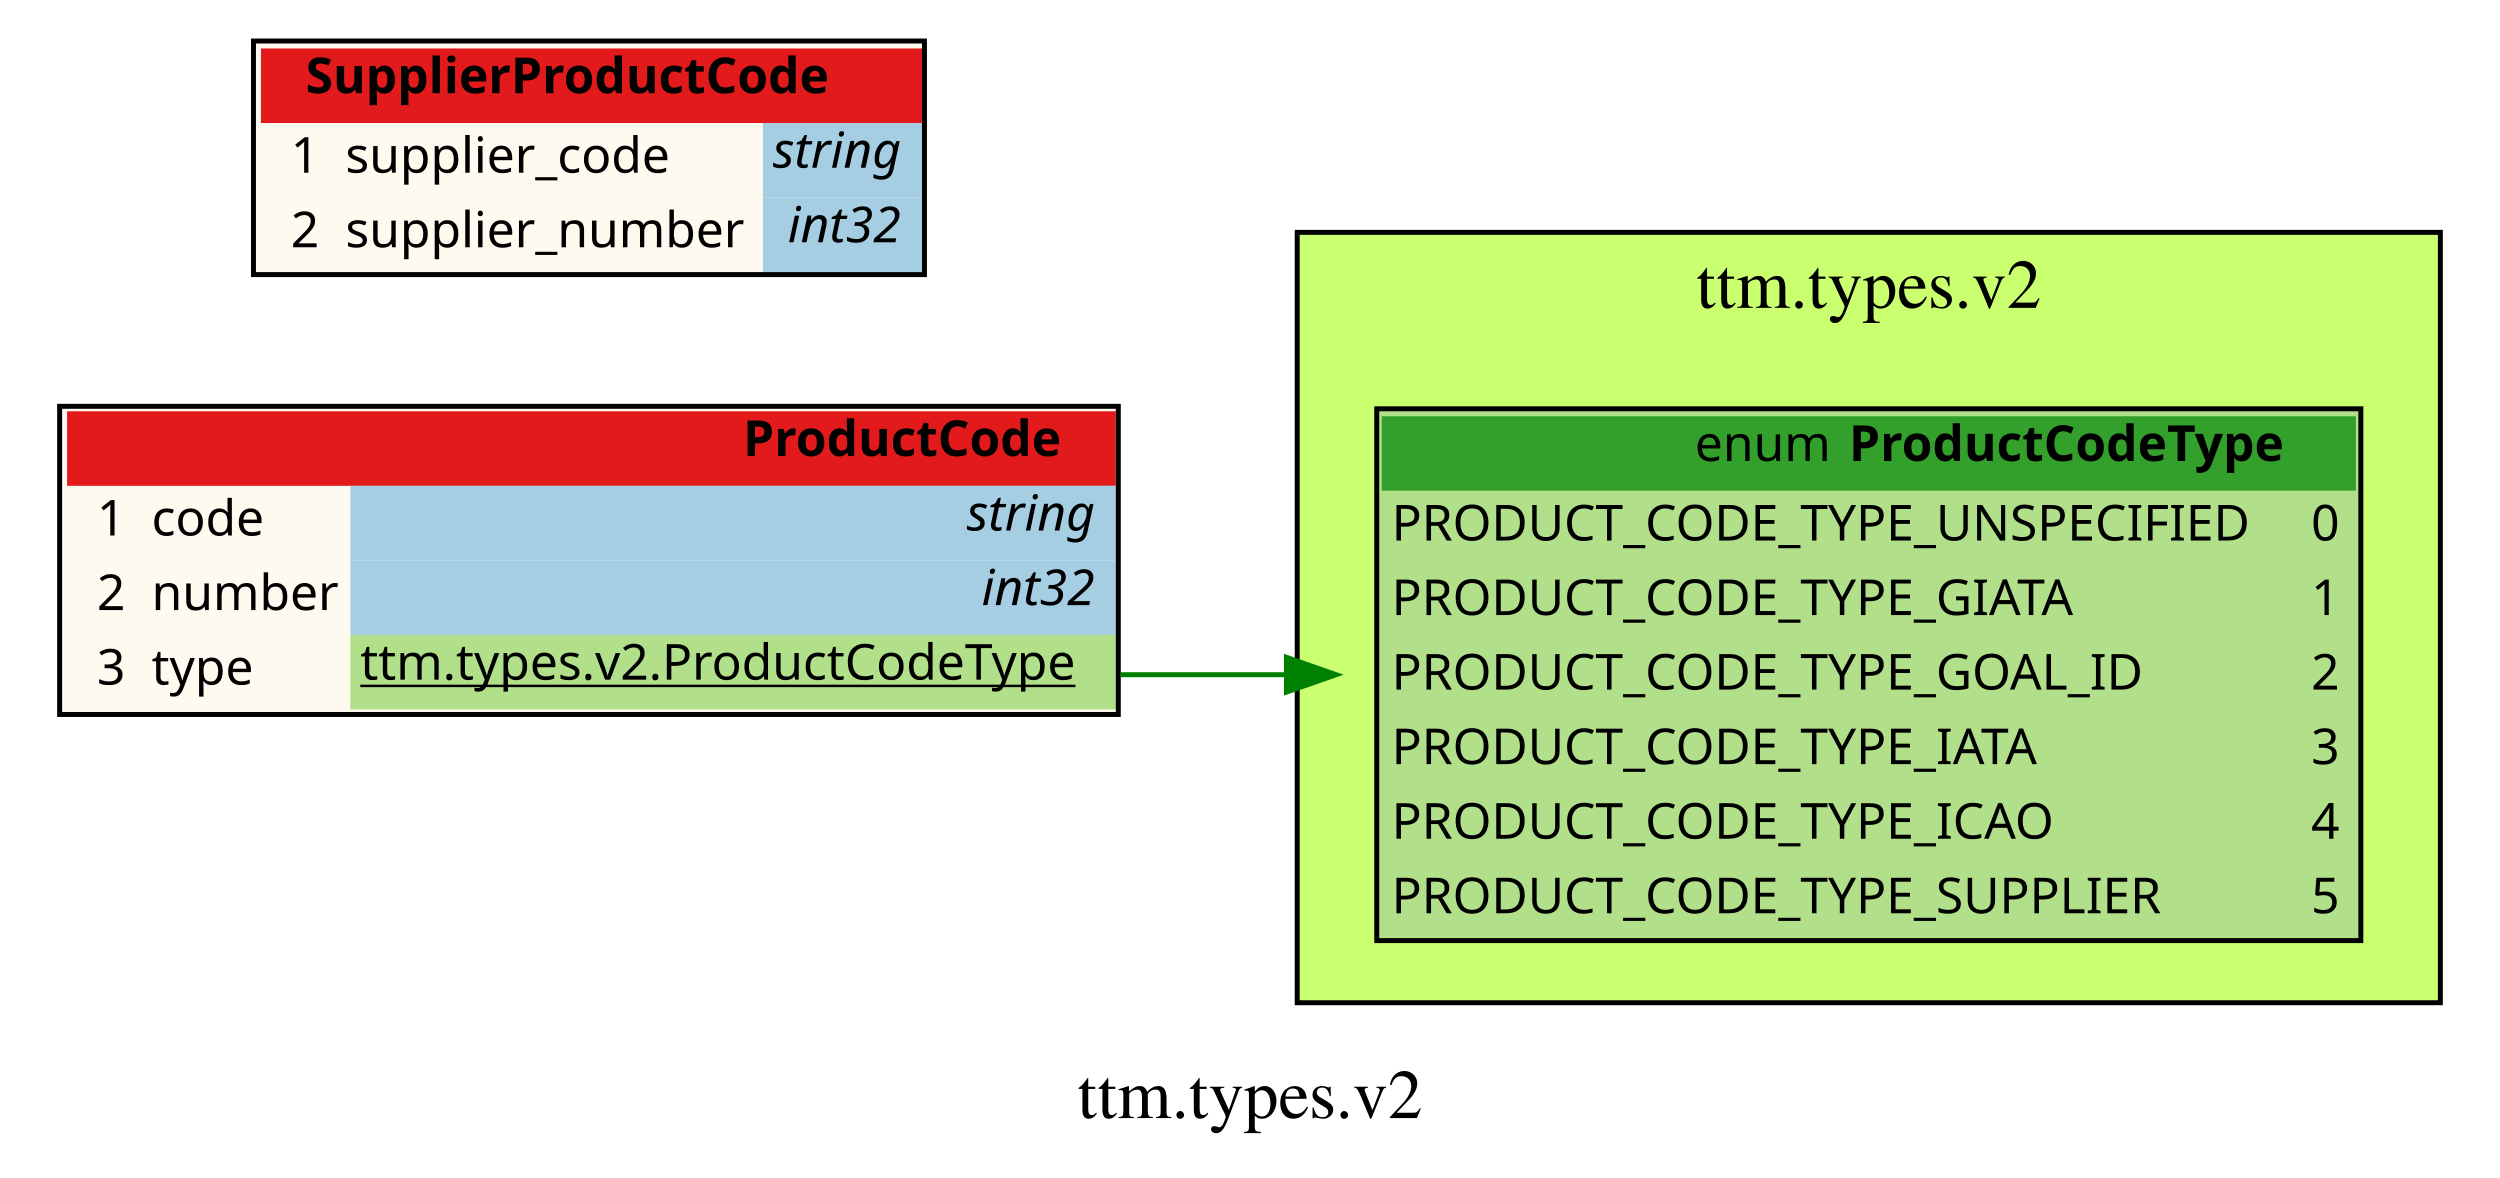
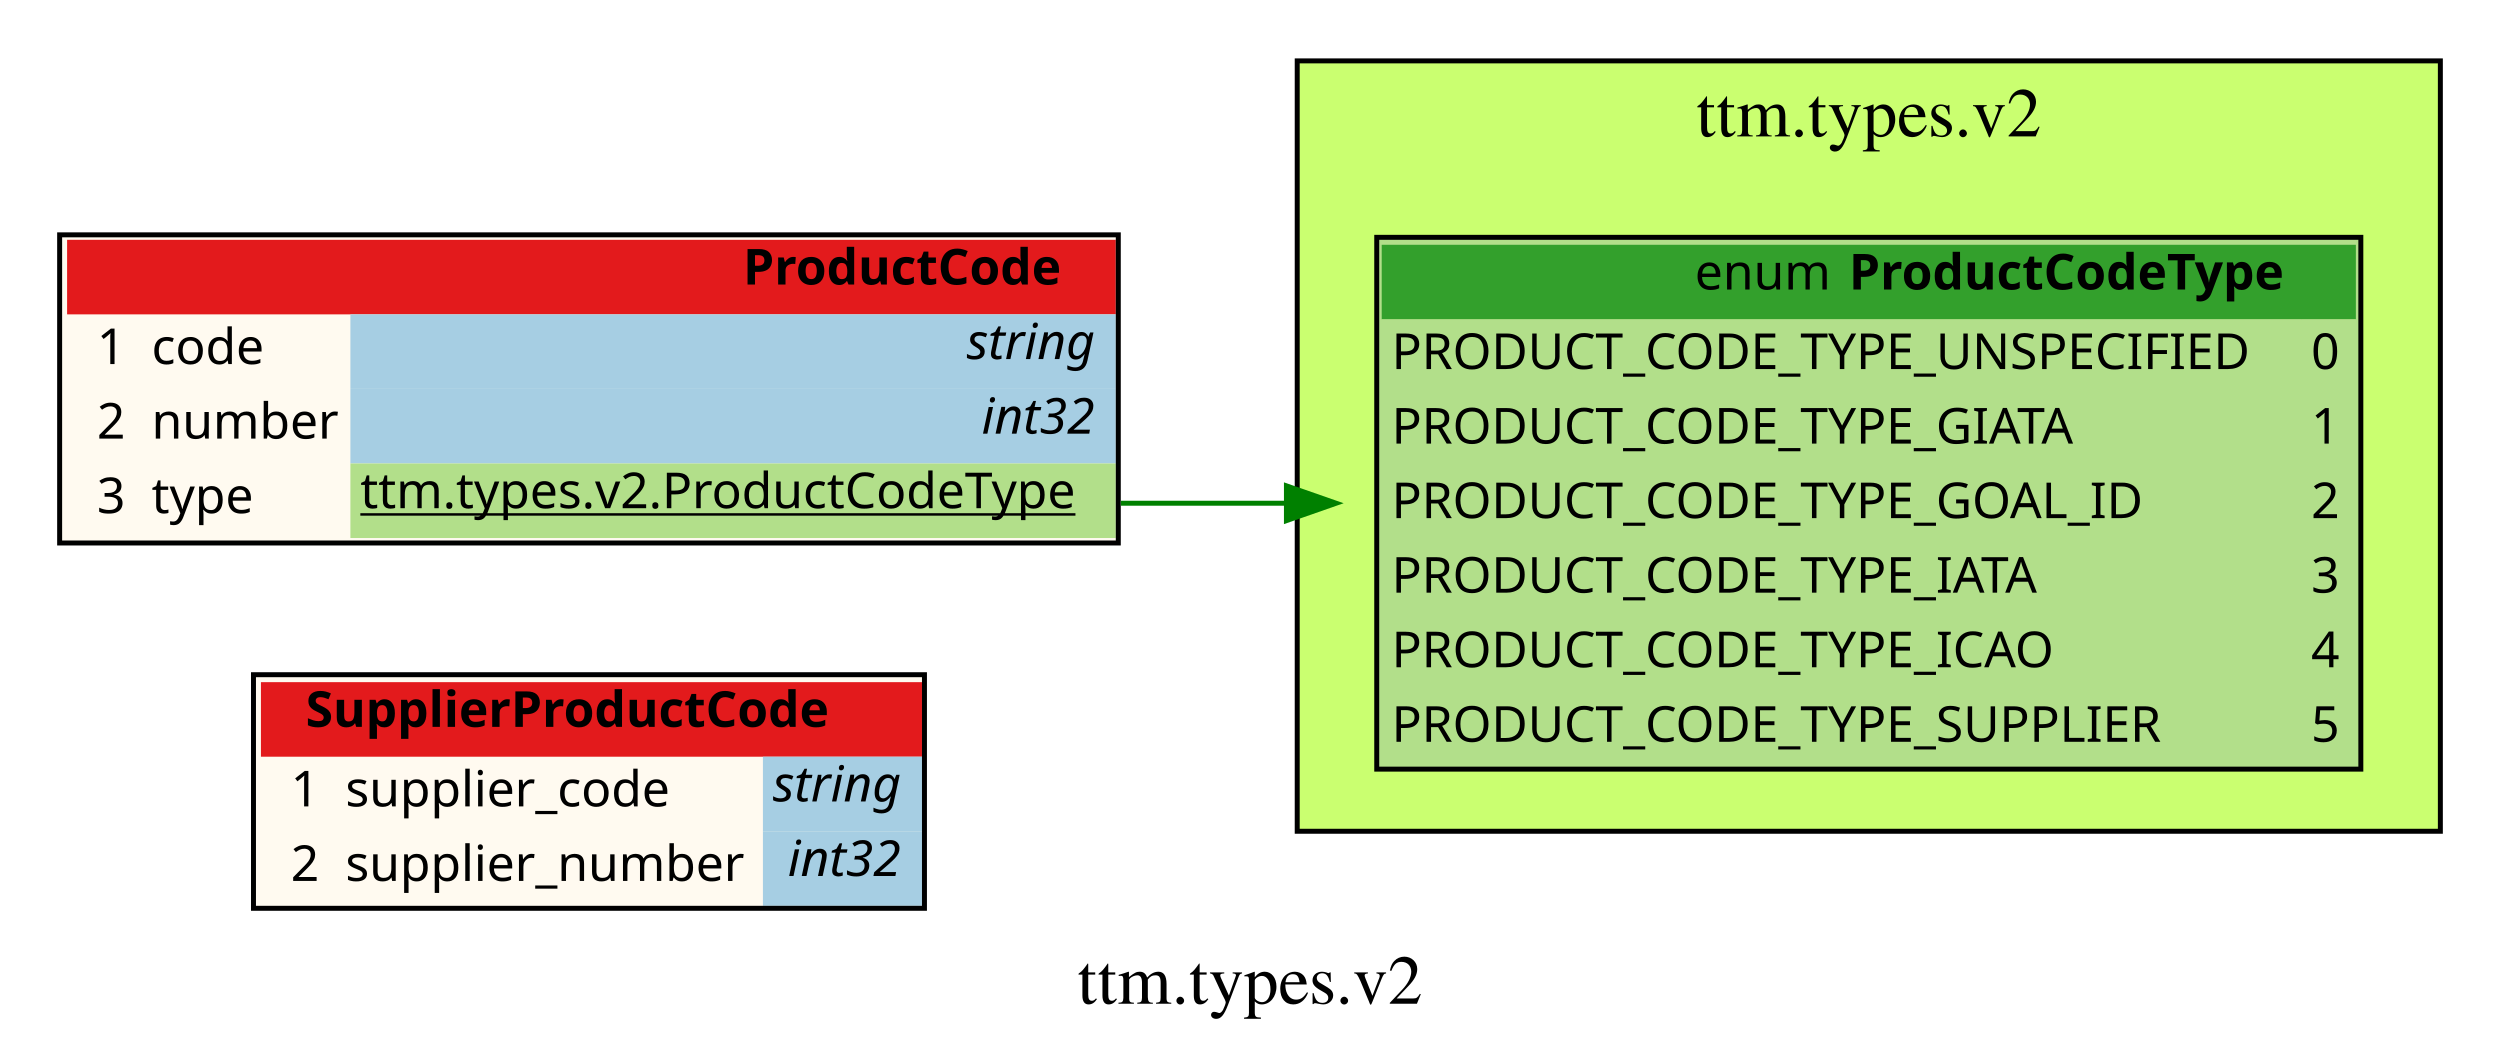
- <svg xmlns="http://www.w3.org/2000/svg" xmlns:xlink="http://www.w3.org/1999/xlink" width="503pt" height="316" viewBox="0 0 503 236.5">
-   <g class="graph" transform="translate(4 232.5)">
+ <svg xmlns="http://www.w3.org/2000/svg" xmlns:xlink="http://www.w3.org/1999/xlink" width="503pt" height="214pt" viewBox="0 0 503 213.5">
+   <g class="graph" transform="translate(4 209.5)">
    <a xlink:title="ttm.types.v2">
      <text x="247.5" y="-7.8" font-family="Times,serif" font-size="14" text-anchor="middle">ttm.types.v2</text>
    </a>
    <a xlink:title="ttm.types.v2" class="cluster">
-       <path fill="#caff70" stroke="#000" d="M257-31v-155h230v155z" />
-       <text x="372" y="-170.8" font-family="Times,serif" font-size="14" text-anchor="middle">ttm.types.v2</text>
+       <path fill="#caff70" stroke="#000" d="M257-42.5v-155h230v155z" />
+       <text x="372" y="-182.3" font-family="Times,serif" font-size="14" text-anchor="middle">ttm.types.v2</text>
+     </a>
+     <a xlink:title="ttm.types.v2.SupplierProductCode" class="node">
+       <path fill="#fffaf0" stroke="transparent" d="M47-27v-47h135v47z" />
+       <path fill="#e31a1c" stroke="transparent" d="M48.5-57.5v-15h133v15z" />
+       <text x="57.5" y="-63.5" font-family="Ubuntu" font-size="10" font-weight="bold">SupplierProductCode</text>
+       <text x="54.5" y="-47.5" font-family="Ubuntu" font-size="10">1</text>
+       <text x="65.5" y="-47.5" font-family="Ubuntu" font-size="10">supplier_code</text>
+       <path fill="#a6cee3" stroke="transparent" d="M149.5-42.5v-15h32v15z" />
+       <text x="151.5" y="-48.5" font-family="Ubuntu" font-size="10" font-style="italic">string</text>
+       <text x="54.5" y="-32.5" font-family="Ubuntu" font-size="10">2</text>
+       <text x="65.5" y="-32.5" font-family="Ubuntu" font-size="10">supplier_number</text>
+       <path fill="#a6cee3" stroke="transparent" d="M149.5-27.5v-15h32v15z" />
+       <text x="154.5" y="-33.5" font-family="Ubuntu" font-size="10" font-style="italic">int32</text>
+       <path fill="none" stroke="#000" d="M47-27v-47h135v47z" />
+     </a>
+     <a xlink:title="ttm.types.v2.ProductCode" class="node">
+       <path fill="#fffaf0" stroke="transparent" d="M8-100.5v-62h213v62z" />
+       <path fill="#e31a1c" stroke="transparent" d="M9.5-146.5v-15h211v15z" />
+       <text x="145.5" y="-152.5" font-family="Ubuntu" font-size="10" font-weight="bold">ProductCode</text>
+       <text x="15.5" y="-136.5" font-family="Ubuntu" font-size="10">1</text>
+       <text x="26.5" y="-136.5" font-family="Ubuntu" font-size="10">code</text>
+       <path fill="#a6cee3" stroke="transparent" d="M66.5-131.5v-15h154v15z" />
+       <text x="190.5" y="-137.5" font-family="Ubuntu" font-size="10" font-style="italic">string</text>
+       <text x="15.5" y="-121.5" font-family="Ubuntu" font-size="10">2</text>
+       <text x="26.5" y="-121.5" font-family="Ubuntu" font-size="10">number</text>
+       <path fill="#a6cee3" stroke="transparent" d="M66.5-116.5v-15h154v15z" />
+       <text x="193.5" y="-122.5" font-family="Ubuntu" font-size="10" font-style="italic">int32</text>
+       <text x="15.5" y="-106.5" font-family="Ubuntu" font-size="10">3</text>
+       <text x="26.5" y="-106.5" font-family="Ubuntu" font-size="10">type</text>
+       <path fill="#b2df8a" stroke="transparent" d="M66.5-101.5v-15h154v15z" />
+       <text x="68.5" y="-107.5" font-family="Ubuntu" font-size="10" text-decoration="underline">ttm.types.v2.ProductCodeType</text>
+       <path fill="none" stroke="#000" d="M8-100.5v-62h213v62z" />
    </a>
    <a xlink:title="ProductCodeType" class="node">
-       <path fill="#b2df8a" stroke="transparent" d="M273-43.5v-107h198v107z" />
-       <path fill="#33a02c" stroke="transparent" d="M274-134v-15h196v15z" />
-       <text x="337" y="-140" font-family="Ubuntu" font-size="10">enum </text>
-       <text x="368" y="-140" font-family="Ubuntu" font-size="10" font-weight="bold">ProductCodeType</text>
-       <path fill="#b2df8a" stroke="transparent" d="M274-119v-15h185v15z" />
-       <text x="276" y="-124" font-family="Ubuntu" font-size="10">PRODUCT_CODE_TYPE_UNSPECIFIED</text>
-       <path fill="#b2df8a" stroke="transparent" d="M459-119v-15h11v15z" />
-       <text x="461" y="-124" font-family="Ubuntu" font-size="10">0</text>
-       <path fill="#b2df8a" stroke="transparent" d="M274-104v-15h185v15z" />
-       <text x="276" y="-109" font-family="Ubuntu" font-size="10">PRODUCT_CODE_TYPE_GIATA</text>
-       <path fill="#b2df8a" stroke="transparent" d="M459-104v-15h11v15z" />
-       <text x="461" y="-109" font-family="Ubuntu" font-size="10">1</text>
-       <path fill="#b2df8a" stroke="transparent" d="M274-89v-15h185v15z" />
-       <text x="276" y="-94" font-family="Ubuntu" font-size="10">PRODUCT_CODE_TYPE_GOAL_ID</text>
-       <path fill="#b2df8a" stroke="transparent" d="M459-89v-15h11v15z" />
-       <text x="461" y="-94" font-family="Ubuntu" font-size="10">2</text>
-       <path fill="#b2df8a" stroke="transparent" d="M274-74v-15h185v15z" />
-       <text x="276" y="-79" font-family="Ubuntu" font-size="10">PRODUCT_CODE_TYPE_IATA</text>
-       <path fill="#b2df8a" stroke="transparent" d="M459-74v-15h11v15z" />
-       <text x="461" y="-79" font-family="Ubuntu" font-size="10">3</text>
-       <path fill="#b2df8a" stroke="transparent" d="M274-59v-15h185v15z" />
-       <text x="276" y="-64" font-family="Ubuntu" font-size="10">PRODUCT_CODE_TYPE_ICAO</text>
-       <path fill="#b2df8a" stroke="transparent" d="M459-59v-15h11v15z" />
-       <text x="461" y="-64" font-family="Ubuntu" font-size="10">4</text>
-       <path fill="#b2df8a" stroke="transparent" d="M274-44v-15h185v15z" />
-       <text x="276" y="-49" font-family="Ubuntu" font-size="10">PRODUCT_CODE_TYPE_SUPPLIER</text>
-       <path fill="#b2df8a" stroke="transparent" d="M459-44v-15h11v15z" />
-       <text x="461" y="-49" font-family="Ubuntu" font-size="10">5</text>
-       <path fill="none" stroke="#000" d="M273-43.5v-107h198v107z" />
-     </a>
-     <a xlink:title="ttm.types.v2.ProductCode" class="node">
-       <path fill="#fffaf0" stroke="transparent" d="M8-89v-62h213v62z" />
-       <path fill="#e31a1c" stroke="transparent" d="M9.5-135v-15h211v15z" />
-       <text x="145.5" y="-141" font-family="Ubuntu" font-size="10" font-weight="bold">ProductCode</text>
-       <text x="15.5" y="-125" font-family="Ubuntu" font-size="10">1</text>
-       <text x="26.5" y="-125" font-family="Ubuntu" font-size="10">code</text>
-       <path fill="#a6cee3" stroke="transparent" d="M66.5-120v-15h154v15z" />
-       <text x="190.5" y="-126" font-family="Ubuntu" font-size="10" font-style="italic">string</text>
-       <text x="15.5" y="-110" font-family="Ubuntu" font-size="10">2</text>
-       <text x="26.5" y="-110" font-family="Ubuntu" font-size="10">number</text>
-       <path fill="#a6cee3" stroke="transparent" d="M66.5-105v-15h154v15z" />
-       <text x="193.5" y="-111" font-family="Ubuntu" font-size="10" font-style="italic">int32</text>
-       <text x="15.5" y="-95" font-family="Ubuntu" font-size="10">3</text>
-       <text x="26.5" y="-95" font-family="Ubuntu" font-size="10">type</text>
-       <path fill="#b2df8a" stroke="transparent" d="M66.5-90v-15h154v15z" />
-       <text x="68.5" y="-96" font-family="Ubuntu" font-size="10" text-decoration="underline">ttm.types.v2.ProductCodeType</text>
-       <path fill="none" stroke="#000" d="M8-89v-62h213v62z" />
+       <path fill="#b2df8a" stroke="transparent" d="M273-55v-107h198v107z" />
+       <path fill="#33a02c" stroke="transparent" d="M274-145.5v-15h196v15z" />
+       <text x="337" y="-151.5" font-family="Ubuntu" font-size="10">enum </text>
+       <text x="368" y="-151.5" font-family="Ubuntu" font-size="10" font-weight="bold">ProductCodeType</text>
+       <path fill="#b2df8a" stroke="transparent" d="M274-130.5v-15h185v15z" />
+       <text x="276" y="-135.5" font-family="Ubuntu" font-size="10">PRODUCT_CODE_TYPE_UNSPECIFIED</text>
+       <path fill="#b2df8a" stroke="transparent" d="M459-130.5v-15h11v15z" />
+       <text x="461" y="-135.5" font-family="Ubuntu" font-size="10">0</text>
+       <path fill="#b2df8a" stroke="transparent" d="M274-115.5v-15h185v15z" />
+       <text x="276" y="-120.5" font-family="Ubuntu" font-size="10">PRODUCT_CODE_TYPE_GIATA</text>
+       <path fill="#b2df8a" stroke="transparent" d="M459-115.5v-15h11v15z" />
+       <text x="461" y="-120.5" font-family="Ubuntu" font-size="10">1</text>
+       <path fill="#b2df8a" stroke="transparent" d="M274-100.5v-15h185v15z" />
+       <text x="276" y="-105.5" font-family="Ubuntu" font-size="10">PRODUCT_CODE_TYPE_GOAL_ID</text>
+       <path fill="#b2df8a" stroke="transparent" d="M459-100.5v-15h11v15z" />
+       <text x="461" y="-105.5" font-family="Ubuntu" font-size="10">2</text>
+       <path fill="#b2df8a" stroke="transparent" d="M274-85.5v-15h185v15z" />
+       <text x="276" y="-90.5" font-family="Ubuntu" font-size="10">PRODUCT_CODE_TYPE_IATA</text>
+       <path fill="#b2df8a" stroke="transparent" d="M459-85.5v-15h11v15z" />
+       <text x="461" y="-90.5" font-family="Ubuntu" font-size="10">3</text>
+       <path fill="#b2df8a" stroke="transparent" d="M274-70.5v-15h185v15z" />
+       <text x="276" y="-75.5" font-family="Ubuntu" font-size="10">PRODUCT_CODE_TYPE_ICAO</text>
+       <path fill="#b2df8a" stroke="transparent" d="M459-70.5v-15h11v15z" />
+       <text x="461" y="-75.5" font-family="Ubuntu" font-size="10">4</text>
+       <path fill="#b2df8a" stroke="transparent" d="M274-55.5v-15h185v15z" />
+       <text x="276" y="-60.5" font-family="Ubuntu" font-size="10">PRODUCT_CODE_TYPE_SUPPLIER</text>
+       <path fill="#b2df8a" stroke="transparent" d="M459-55.5v-15h11v15z" />
+       <text x="461" y="-60.5" font-family="Ubuntu" font-size="10">5</text>
+       <path fill="none" stroke="#000" d="M273-55v-107h198v107z" />
    </a>
    <a xlink:title="Ja_100 --&gt; Ja_101" class="edge">
-       <path fill="none" stroke="green" d="M221.5-97h33.07" />
-       <path fill="green" stroke="green" d="m254.83-100.5 10 3.5-10 3.5z" />
-     </a>
-     <a xlink:title="ttm.types.v2.SupplierProductCode" class="node">
-       <path fill="#fffaf0" stroke="transparent" d="M47-177.5v-47h135v47z" />
-       <path fill="#e31a1c" stroke="transparent" d="M48.5-208v-15h133v15z" />
-       <text x="57.5" y="-214" font-family="Ubuntu" font-size="10" font-weight="bold">SupplierProductCode</text>
-       <text x="54.5" y="-198" font-family="Ubuntu" font-size="10">1</text>
-       <text x="65.5" y="-198" font-family="Ubuntu" font-size="10">supplier_code</text>
-       <path fill="#a6cee3" stroke="transparent" d="M149.5-193v-15h32v15z" />
-       <text x="151.5" y="-199" font-family="Ubuntu" font-size="10" font-style="italic">string</text>
-       <text x="54.5" y="-183" font-family="Ubuntu" font-size="10">2</text>
-       <text x="65.5" y="-183" font-family="Ubuntu" font-size="10">supplier_number</text>
-       <path fill="#a6cee3" stroke="transparent" d="M149.5-178v-15h32v15z" />
-       <text x="154.5" y="-184" font-family="Ubuntu" font-size="10" font-style="italic">int32</text>
-       <path fill="none" stroke="#000" d="M47-177.5v-47h135v47z" />
+       <path fill="none" stroke="green" d="M221.5-108.5h33.07" />
+       <path fill="green" stroke="green" d="m254.83-112 10 3.5-10 3.5z" />
    </a>
  </g>
</svg>
